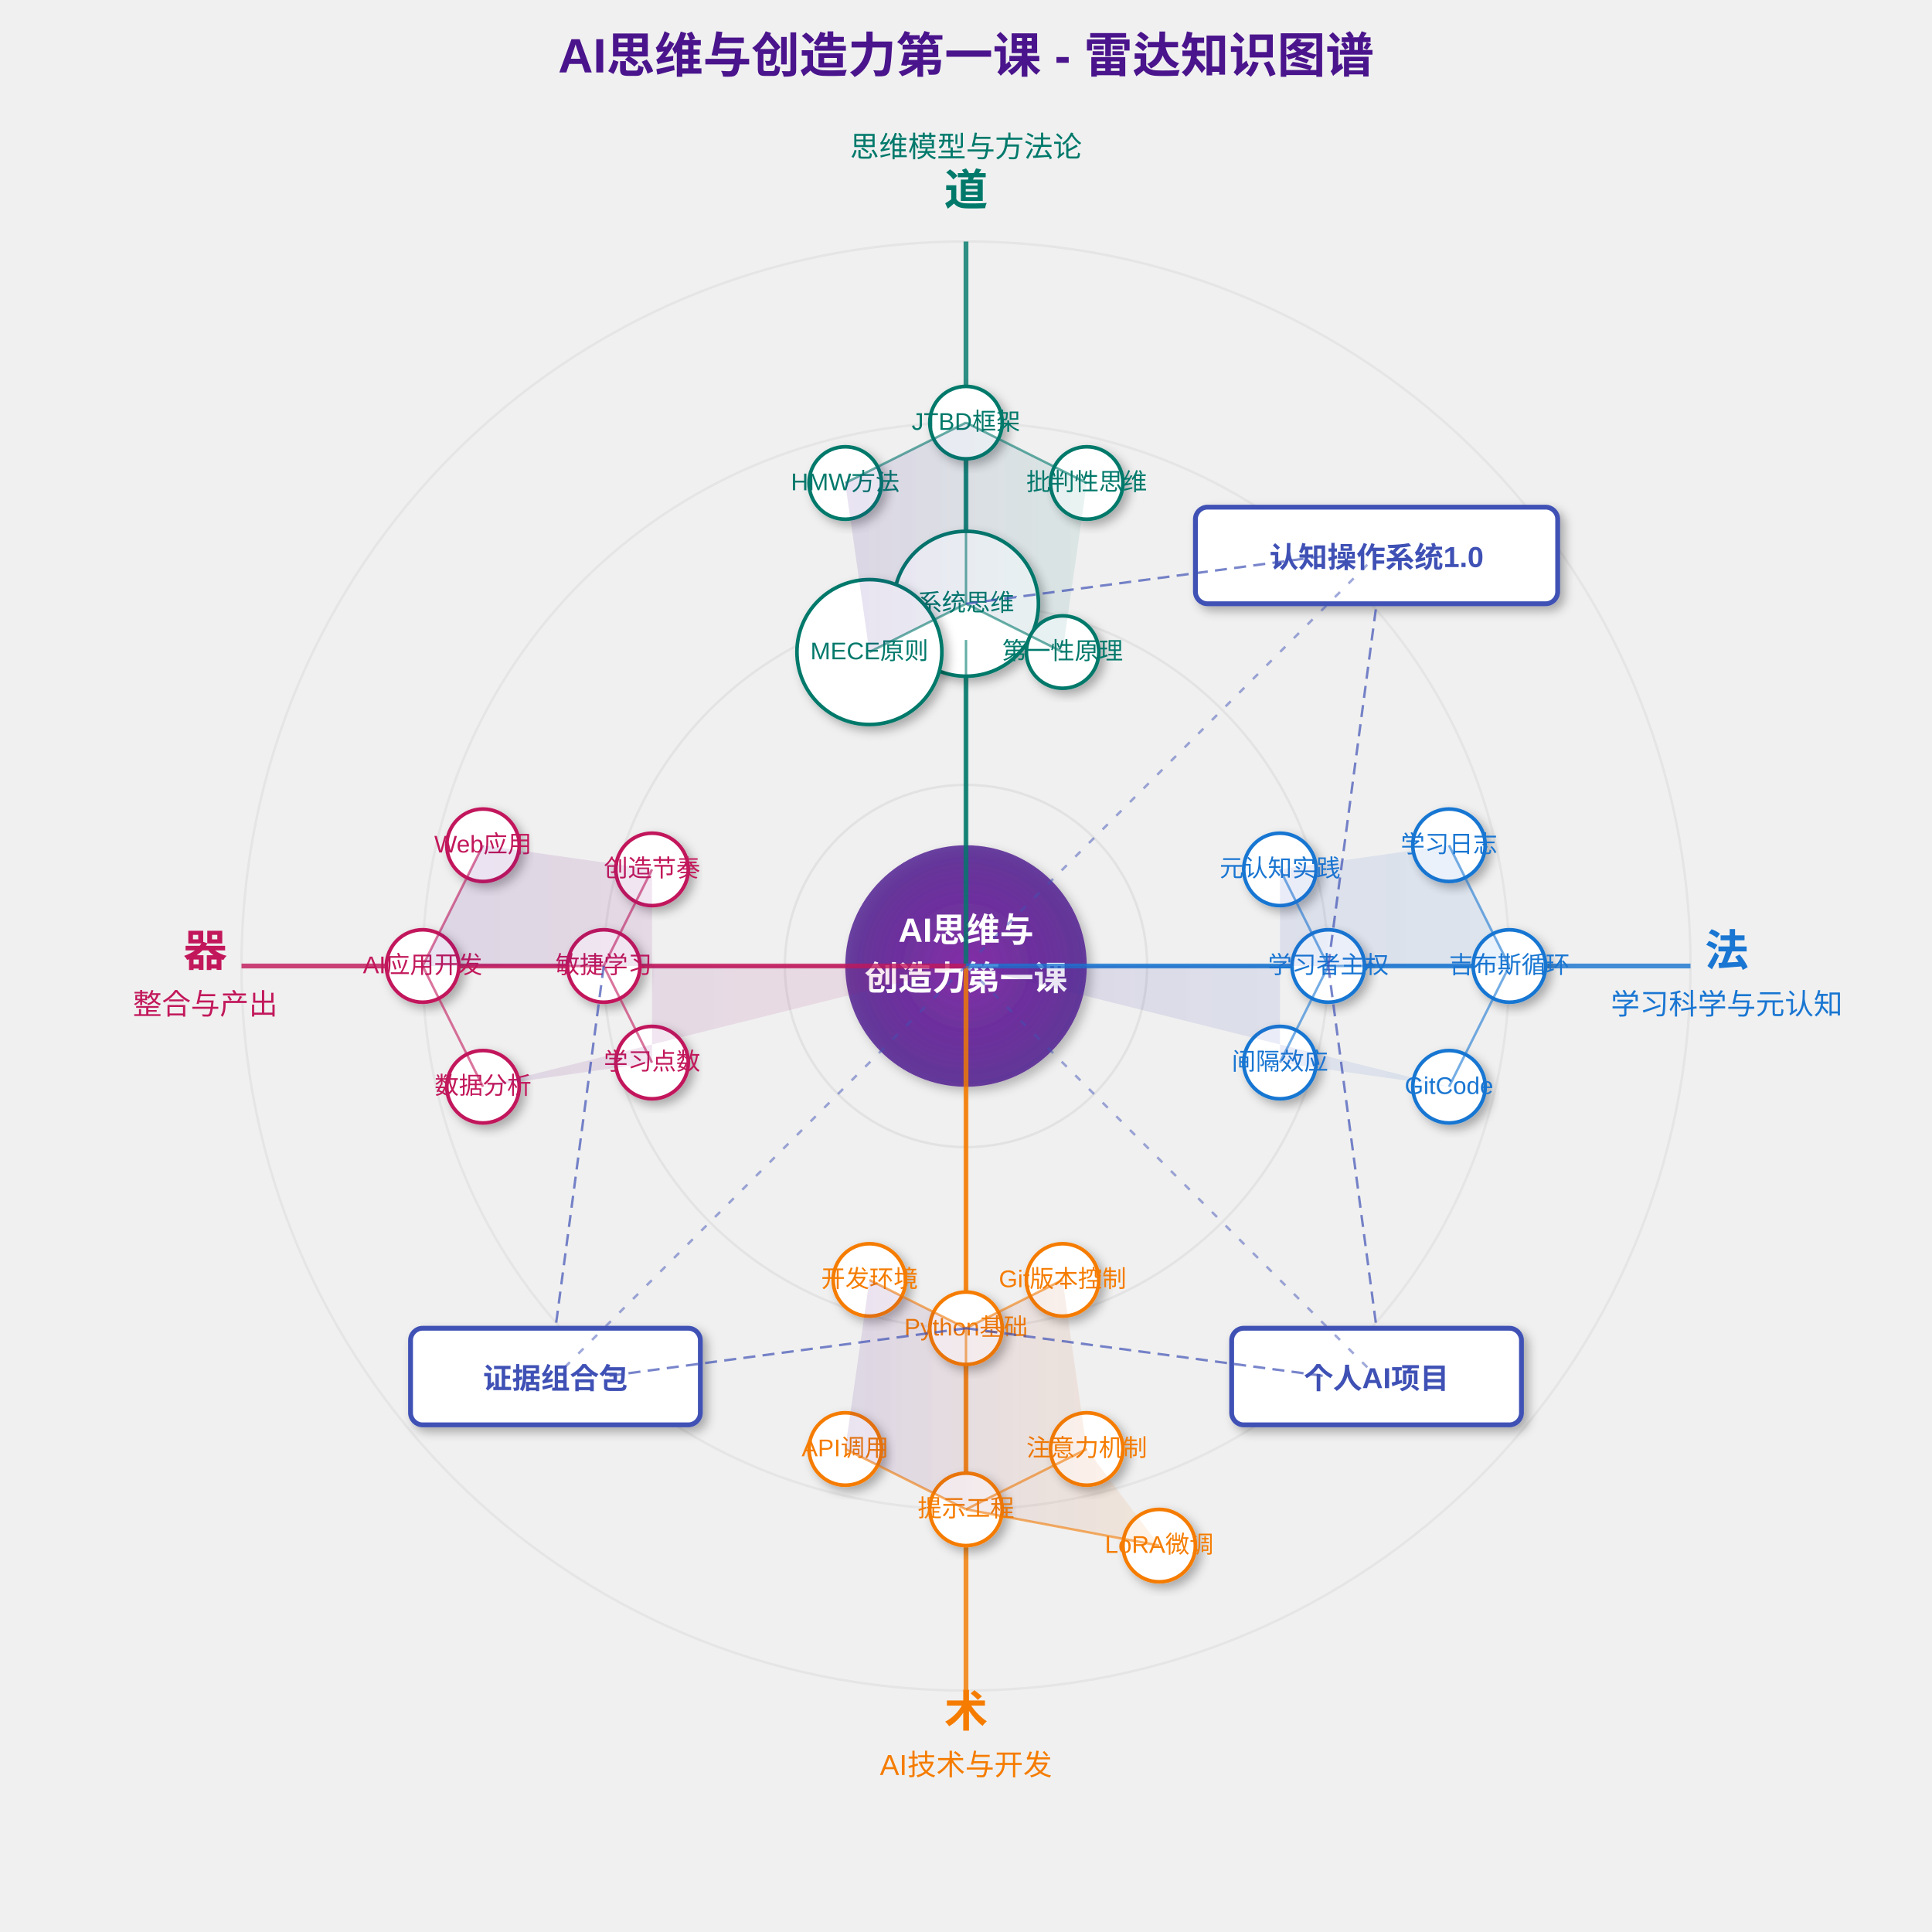
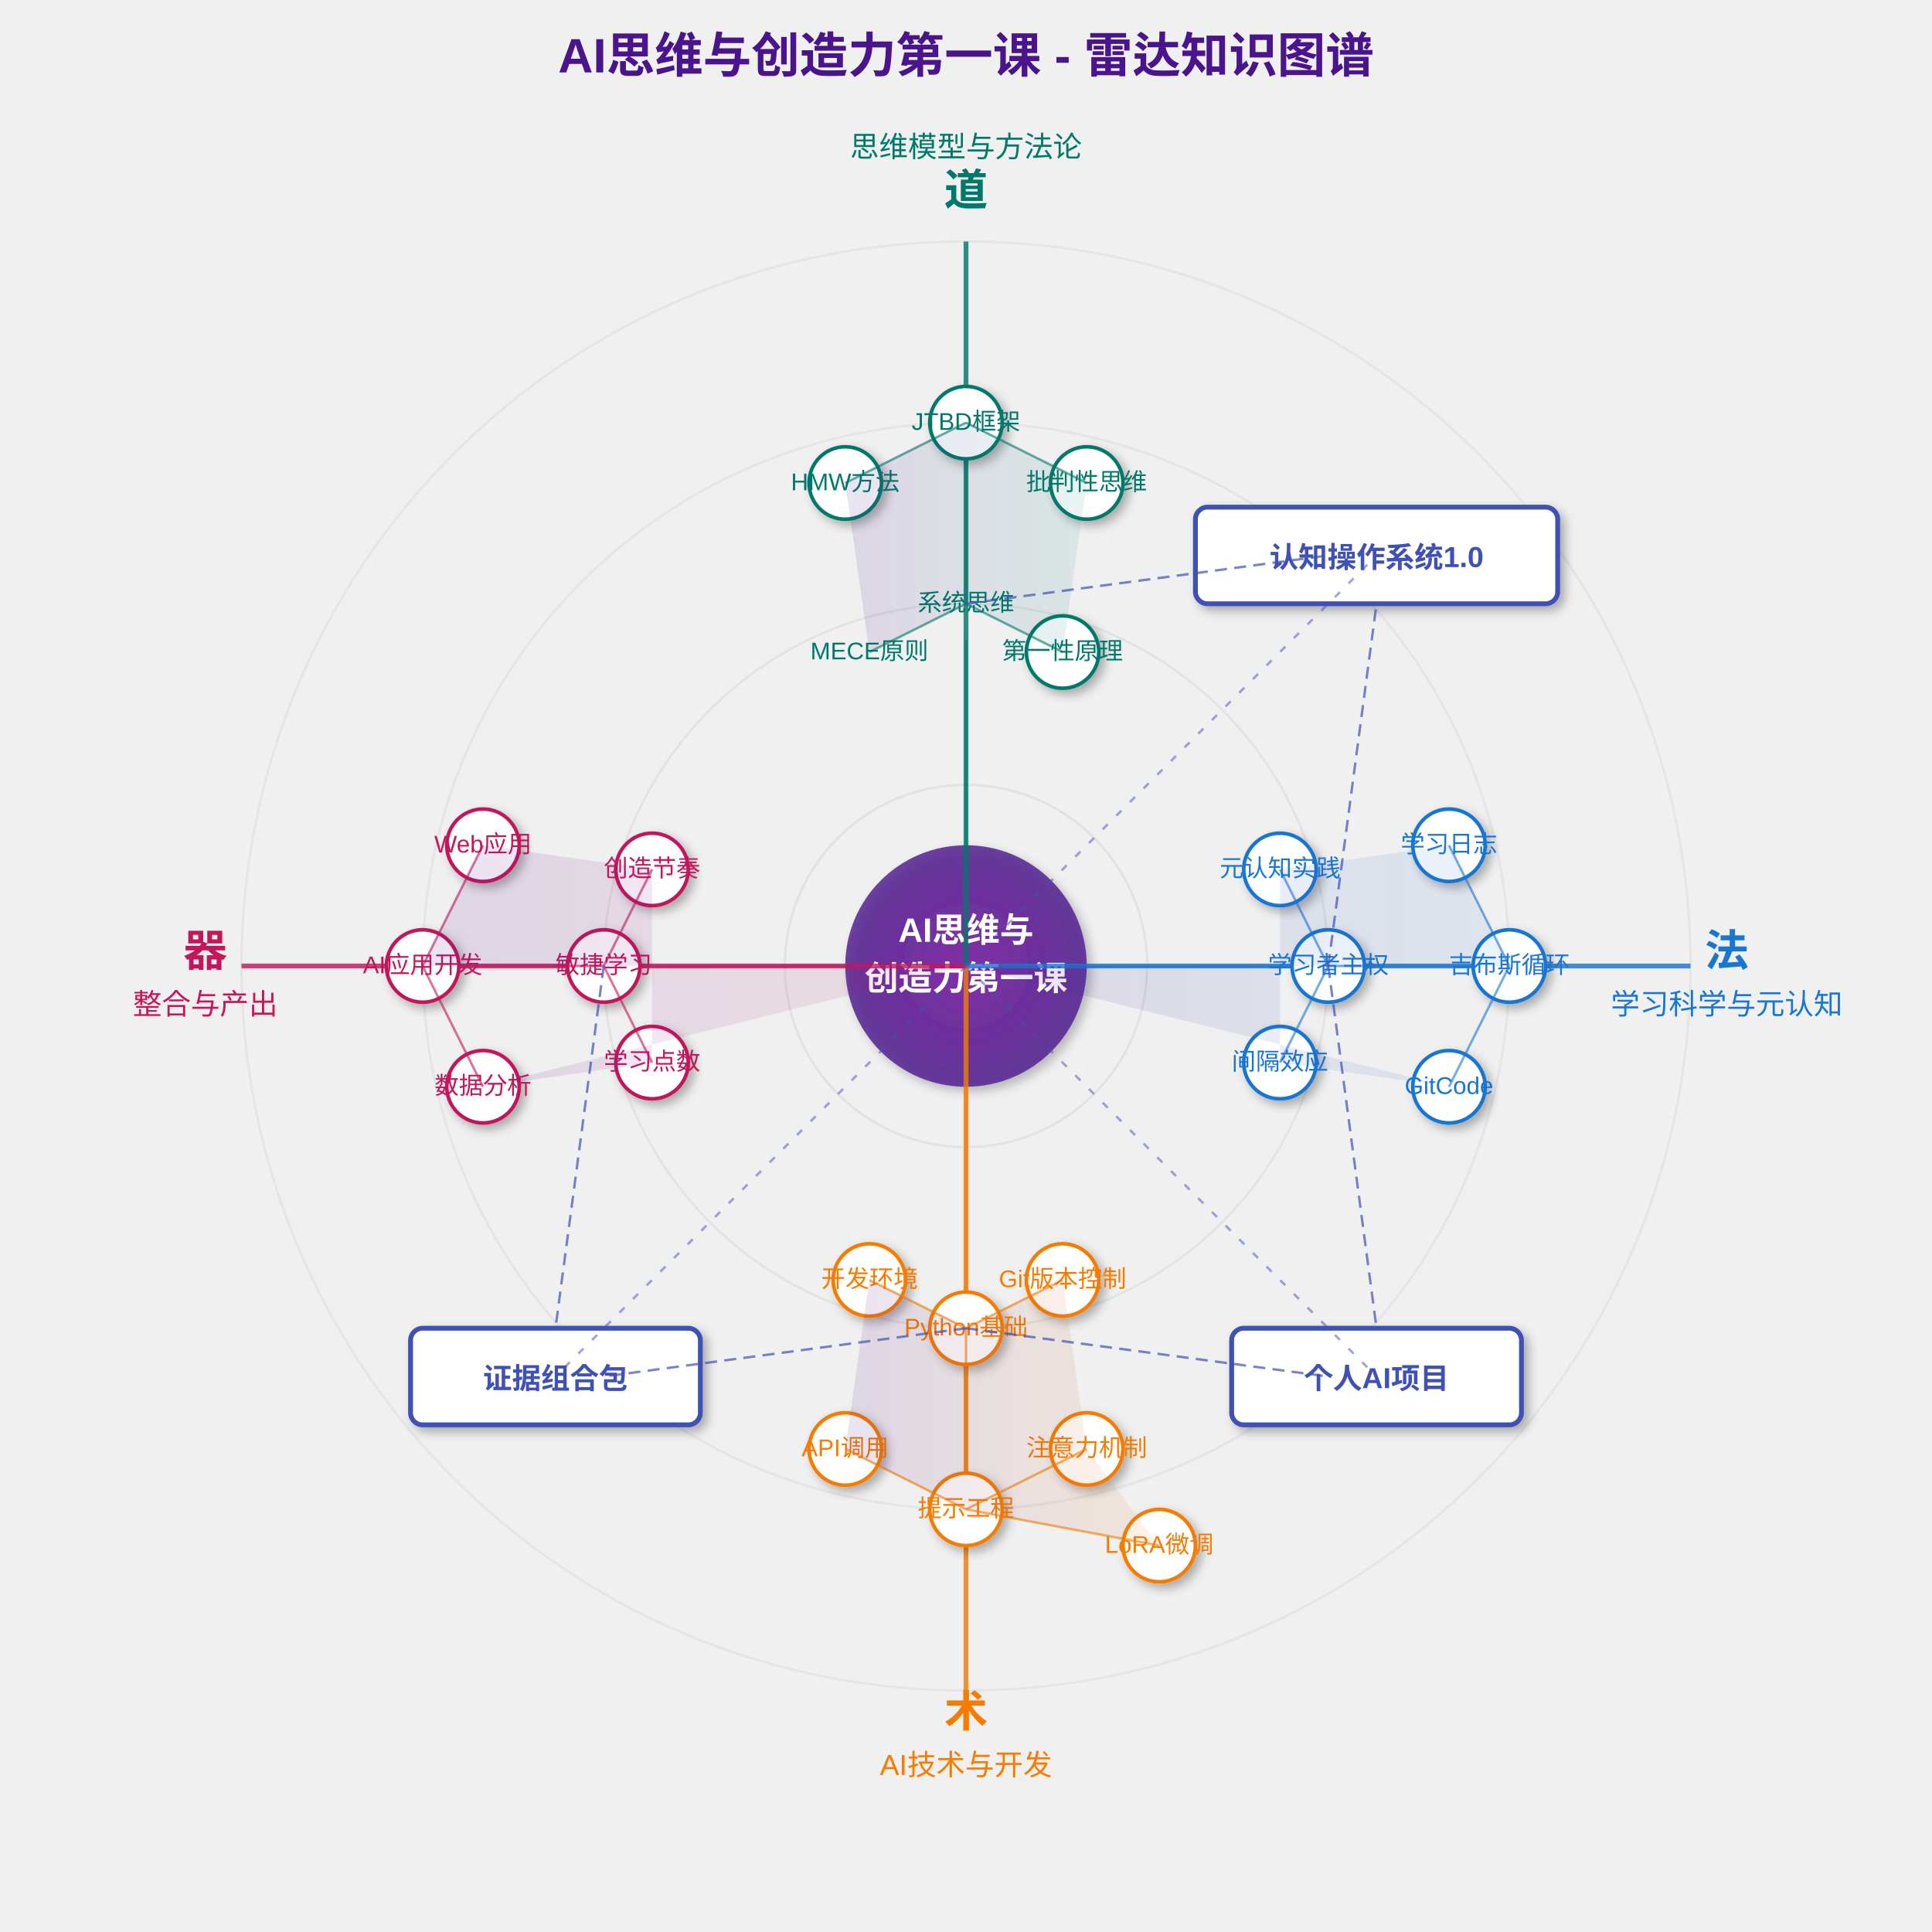
<svg xmlns="http://www.w3.org/2000/svg" width="800" height="800" viewBox="0 0 800 800">
  <defs>
    <radialGradient id="center-glow" cx="0.5" cy="0.5" r="0.5">
      <stop offset="0%" stop-color="#7b1fa2" stop-opacity="0.9" />
      <stop offset="100%" stop-color="#4a148c" stop-opacity="0.8" />
    </radialGradient>
    <linearGradient id="dao-gradient" x1="0%" y1="0%" x2="100%" y2="0%">
      <stop offset="0%" stop-color="#4a148c" stop-opacity="0.8" />
      <stop offset="100%" stop-color="#00796b" stop-opacity="0.6" />
    </linearGradient>
    <linearGradient id="fa-gradient" x1="0%" y1="0%" x2="100%" y2="0%">
      <stop offset="0%" stop-color="#4a148c" stop-opacity="0.8" />
      <stop offset="100%" stop-color="#1976d2" stop-opacity="0.6" />
    </linearGradient>
    <linearGradient id="shu-gradient" x1="0%" y1="0%" x2="100%" y2="0%">
      <stop offset="0%" stop-color="#4a148c" stop-opacity="0.8" />
      <stop offset="100%" stop-color="#f57c00" stop-opacity="0.6" />
    </linearGradient>
    <linearGradient id="qi-gradient" x1="0%" y1="0%" x2="100%" y2="0%">
      <stop offset="0%" stop-color="#4a148c" stop-opacity="0.8" />
      <stop offset="100%" stop-color="#c2185b" stop-opacity="0.6" />
    </linearGradient>
    <filter id="shadow" x="-20%" y="-20%" width="140%" height="140%">
      <feDropShadow dx="2" dy="2" stdDeviation="2" flood-opacity="0.3" />
    </filter>
    <linearGradient id="output-gradient" x1="0%" y1="0%" x2="100%" y2="100%">
      <stop offset="0%" stop-color="#3f51b5" stop-opacity="0.8" />
      <stop offset="100%" stop-color="#5c6bc0" stop-opacity="0.6" />
    </linearGradient>
  </defs>
  <g transform="translate(400, 400)">
    <circle cx="0" cy="0" r="300" fill="none" stroke="#e0e0e0" stroke-width="1" opacity="0.7" />
    <circle cx="0" cy="0" r="225" fill="none" stroke="#e0e0e0" stroke-width="1" opacity="0.7" />
    <circle cx="0" cy="0" r="150" fill="none" stroke="#e0e0e0" stroke-width="1" opacity="0.8" />
    <circle cx="0" cy="0" r="75" fill="none" stroke="#e0e0e0" stroke-width="1" opacity="0.9" />
    <line x1="0" y1="-300" x2="0" y2="300" stroke="#e0e0e0" stroke-width="1.5" opacity="0.9" />
    <line x1="-300" y1="0" x2="300" y2="0" stroke="#e0e0e0" stroke-width="1.5" opacity="0.9" />
    <circle cx="0" cy="0" r="50" fill="url(#center-glow)" filter="url(#shadow)" />
    <text x="0" y="-10" font-family="Arial, 'Hiragino Sans GB', 'Microsoft YaHei', sans-serif" font-size="14" fill="white" text-anchor="middle" font-weight="bold">AI思维与</text>
    <text x="0" y="10" font-family="Arial, 'Hiragino Sans GB', 'Microsoft YaHei', sans-serif" font-size="14" fill="white" text-anchor="middle" font-weight="bold">创造力第一课</text>
    <line x1="0" y1="0" x2="0" y2="-300" stroke="#00796b" stroke-width="2" opacity="0.8" />
    <text x="0" y="-315" font-family="Arial, 'Hiragino Sans GB', 'Microsoft YaHei', sans-serif" font-size="18" fill="#00796b" text-anchor="middle" font-weight="bold">道</text>
    <text x="0" y="-335" font-family="Arial, 'Hiragino Sans GB', 'Microsoft YaHei', sans-serif" font-size="12" fill="#00796b" text-anchor="middle">思维模型与方法论</text>
-     <circle cx="0" cy="-150" r="30" fill="white" stroke="#00796b" stroke-width="1.5" filter="url(#shadow)" />
    <text x="0" y="-147" font-family="Arial, 'Hiragino Sans GB', 'Microsoft YaHei', sans-serif" font-size="10" fill="#00796b" text-anchor="middle">系统思维</text>
-     <circle cx="-40" cy="-130" r="30" fill="white" stroke="#00796b" stroke-width="1.5" filter="url(#shadow)" />
    <text x="-40" y="-127" font-family="Arial, 'Hiragino Sans GB', 'Microsoft YaHei', sans-serif" font-size="10" fill="#00796b" text-anchor="middle">MECE原则</text>
    <circle cx="40" cy="-130" r="15" fill="white" stroke="#00796b" stroke-width="1.5" filter="url(#shadow)" />
    <text x="40" y="-127" font-family="Arial, 'Hiragino Sans GB', 'Microsoft YaHei', sans-serif" font-size="10" fill="#00796b" text-anchor="middle">第一性原理</text>
    <circle cx="0" cy="-225" r="15" fill="white" stroke="#00796b" stroke-width="1.5" filter="url(#shadow)" />
    <text x="0" y="-222" font-family="Arial, 'Hiragino Sans GB', 'Microsoft YaHei', sans-serif" font-size="10" fill="#00796b" text-anchor="middle">JTBD框架</text>
    <circle cx="-50" cy="-200" r="15" fill="white" stroke="#00796b" stroke-width="1.5" filter="url(#shadow)" />
    <text x="-50" y="-197" font-family="Arial, 'Hiragino Sans GB', 'Microsoft YaHei', sans-serif" font-size="10" fill="#00796b" text-anchor="middle">HMW方法</text>
    <circle cx="50" cy="-200" r="15" fill="white" stroke="#00796b" stroke-width="1.5" filter="url(#shadow)" />
    <text x="50" y="-197" font-family="Arial, 'Hiragino Sans GB', 'Microsoft YaHei', sans-serif" font-size="10" fill="#00796b" text-anchor="middle">批判性思维</text>
    <line x1="0" y1="-50" x2="0" y2="-135" stroke="#00796b" stroke-width="1" opacity="0.6" />
    <line x1="0" y1="-150" x2="0" y2="-210" stroke="#00796b" stroke-width="1" opacity="0.6" />
    <line x1="0" y1="-150" x2="-40" y2="-130" stroke="#00796b" stroke-width="1" opacity="0.6" />
    <line x1="0" y1="-150" x2="40" y2="-130" stroke="#00796b" stroke-width="1" opacity="0.6" />
    <line x1="0" y1="-225" x2="-50" y2="-200" stroke="#00796b" stroke-width="1" opacity="0.6" />
    <line x1="0" y1="-225" x2="50" y2="-200" stroke="#00796b" stroke-width="1" opacity="0.6" />
    <path d="M 0 0 L 0 -225 L -50 -200 L -40 -130 L 0 -150 L 40 -130 L 50 -200 L 0 -225 Z" fill="url(#dao-gradient)" fill-opacity="0.15" />
    <line x1="0" y1="0" x2="300" y2="0" stroke="#1976d2" stroke-width="2" opacity="0.8" />
    <text x="315" y="0" font-family="Arial, 'Hiragino Sans GB', 'Microsoft YaHei', sans-serif" font-size="18" fill="#1976d2" text-anchor="middle" font-weight="bold">法</text>
    <text x="315" y="20" font-family="Arial, 'Hiragino Sans GB', 'Microsoft YaHei', sans-serif" font-size="12" fill="#1976d2" text-anchor="middle">学习科学与元认知</text>
    <circle cx="150" cy="0" r="15" fill="white" stroke="#1976d2" stroke-width="1.5" filter="url(#shadow)" />
    <text x="150" y="3" font-family="Arial, 'Hiragino Sans GB', 'Microsoft YaHei', sans-serif" font-size="10" fill="#1976d2" text-anchor="middle">学习者主权</text>
    <circle cx="130" cy="-40" r="15" fill="white" stroke="#1976d2" stroke-width="1.5" filter="url(#shadow)" />
    <text x="130" y="-37" font-family="Arial, 'Hiragino Sans GB', 'Microsoft YaHei', sans-serif" font-size="10" fill="#1976d2" text-anchor="middle">元认知实践</text>
    <circle cx="130" cy="40" r="15" fill="white" stroke="#1976d2" stroke-width="1.5" filter="url(#shadow)" />
    <text x="130" y="43" font-family="Arial, 'Hiragino Sans GB', 'Microsoft YaHei', sans-serif" font-size="10" fill="#1976d2" text-anchor="middle">间隔效应</text>
    <circle cx="225" cy="0" r="15" fill="white" stroke="#1976d2" stroke-width="1.5" filter="url(#shadow)" />
    <text x="225" y="3" font-family="Arial, 'Hiragino Sans GB', 'Microsoft YaHei', sans-serif" font-size="10" fill="#1976d2" text-anchor="middle">吉布斯循环</text>
    <circle cx="200" cy="-50" r="15" fill="white" stroke="#1976d2" stroke-width="1.5" filter="url(#shadow)" />
    <text x="200" y="-47" font-family="Arial, 'Hiragino Sans GB', 'Microsoft YaHei', sans-serif" font-size="10" fill="#1976d2" text-anchor="middle">学习日志</text>
    <circle cx="200" cy="50" r="15" fill="white" stroke="#1976d2" stroke-width="1.5" filter="url(#shadow)" />
    <text x="200" y="53" font-family="Arial, 'Hiragino Sans GB', 'Microsoft YaHei', sans-serif" font-size="10" fill="#1976d2" text-anchor="middle">GitCode</text>
    <line x1="50" y1="0" x2="135" y2="0" stroke="#1976d2" stroke-width="1" opacity="0.6" />
    <line x1="150" y1="0" x2="210" y2="0" stroke="#1976d2" stroke-width="1" opacity="0.6" />
    <line x1="150" y1="0" x2="130" y2="-40" stroke="#1976d2" stroke-width="1" opacity="0.6" />
    <line x1="150" y1="0" x2="130" y2="40" stroke="#1976d2" stroke-width="1" opacity="0.6" />
    <line x1="225" y1="0" x2="200" y2="-50" stroke="#1976d2" stroke-width="1" opacity="0.6" />
    <line x1="225" y1="0" x2="200" y2="50" stroke="#1976d2" stroke-width="1" opacity="0.6" />
    <path d="M 0 0 L 150 0 L 225 0 L 200 -50 L 130 -40 L 130 40 L 200 50 Z" fill="url(#fa-gradient)" fill-opacity="0.15" />
    <line x1="0" y1="0" x2="0" y2="300" stroke="#f57c00" stroke-width="2" opacity="0.8" />
    <text x="0" y="315" font-family="Arial, 'Hiragino Sans GB', 'Microsoft YaHei', sans-serif" font-size="18" fill="#f57c00" text-anchor="middle" font-weight="bold">术</text>
    <text x="0" y="335" font-family="Arial, 'Hiragino Sans GB', 'Microsoft YaHei', sans-serif" font-size="12" fill="#f57c00" text-anchor="middle">AI技术与开发</text>
    <circle cx="0" cy="150" r="15" fill="white" stroke="#f57c00" stroke-width="1.5" filter="url(#shadow)" />
    <text x="0" y="153" font-family="Arial, 'Hiragino Sans GB', 'Microsoft YaHei', sans-serif" font-size="10" fill="#f57c00" text-anchor="middle">Python基础</text>
    <circle cx="-40" cy="130" r="15" fill="white" stroke="#f57c00" stroke-width="1.5" filter="url(#shadow)" />
    <text x="-40" y="133" font-family="Arial, 'Hiragino Sans GB', 'Microsoft YaHei', sans-serif" font-size="10" fill="#f57c00" text-anchor="middle">开发环境</text>
    <circle cx="40" cy="130" r="15" fill="white" stroke="#f57c00" stroke-width="1.5" filter="url(#shadow)" />
    <text x="40" y="133" font-family="Arial, 'Hiragino Sans GB', 'Microsoft YaHei', sans-serif" font-size="10" fill="#f57c00" text-anchor="middle">Git版本控制</text>
    <circle cx="0" cy="225" r="15" fill="white" stroke="#f57c00" stroke-width="1.5" filter="url(#shadow)" />
    <text x="0" y="228" font-family="Arial, 'Hiragino Sans GB', 'Microsoft YaHei', sans-serif" font-size="10" fill="#f57c00" text-anchor="middle">提示工程</text>
    <circle cx="-50" cy="200" r="15" fill="white" stroke="#f57c00" stroke-width="1.5" filter="url(#shadow)" />
    <text x="-50" y="203" font-family="Arial, 'Hiragino Sans GB', 'Microsoft YaHei', sans-serif" font-size="10" fill="#f57c00" text-anchor="middle">API调用</text>
    <circle cx="50" cy="200" r="15" fill="white" stroke="#f57c00" stroke-width="1.5" filter="url(#shadow)" />
    <text x="50" y="203" font-family="Arial, 'Hiragino Sans GB', 'Microsoft YaHei', sans-serif" font-size="10" fill="#f57c00" text-anchor="middle">注意力机制</text>
    <circle cx="80" cy="240" r="15" fill="white" stroke="#f57c00" stroke-width="1.5" filter="url(#shadow)" />
    <text x="80" y="243" font-family="Arial, 'Hiragino Sans GB', 'Microsoft YaHei', sans-serif" font-size="10" fill="#f57c00" text-anchor="middle">LoRA微调</text>
    <line x1="0" y1="50" x2="0" y2="135" stroke="#f57c00" stroke-width="1" opacity="0.6" />
    <line x1="0" y1="150" x2="0" y2="210" stroke="#f57c00" stroke-width="1" opacity="0.6" />
    <line x1="0" y1="150" x2="-40" y2="130" stroke="#f57c00" stroke-width="1" opacity="0.6" />
    <line x1="0" y1="150" x2="40" y2="130" stroke="#f57c00" stroke-width="1" opacity="0.6" />
    <line x1="0" y1="225" x2="-50" y2="200" stroke="#f57c00" stroke-width="1" opacity="0.6" />
    <line x1="0" y1="225" x2="50" y2="200" stroke="#f57c00" stroke-width="1" opacity="0.6" />
    <line x1="0" y1="225" x2="80" y2="240" stroke="#f57c00" stroke-width="1" opacity="0.6" />
    <path d="M 0 0 L 0 150 L -40 130 L -50 200 L 0 225 L 80 240 L 50 200 L 40 130 L 0 150 Z" fill="url(#shu-gradient)" fill-opacity="0.15" />
    <line x1="0" y1="0" x2="-300" y2="0" stroke="#c2185b" stroke-width="2" opacity="0.8" />
    <text x="-315" y="0" font-family="Arial, 'Hiragino Sans GB', 'Microsoft YaHei', sans-serif" font-size="18" fill="#c2185b" text-anchor="middle" font-weight="bold">器</text>
    <text x="-315" y="20" font-family="Arial, 'Hiragino Sans GB', 'Microsoft YaHei', sans-serif" font-size="12" fill="#c2185b" text-anchor="middle">整合与产出</text>
    <circle cx="-150" cy="0" r="15" fill="white" stroke="#c2185b" stroke-width="1.5" filter="url(#shadow)" />
    <text x="-150" y="3" font-family="Arial, 'Hiragino Sans GB', 'Microsoft YaHei', sans-serif" font-size="10" fill="#c2185b" text-anchor="middle">敏捷学习</text>
    <circle cx="-130" cy="-40" r="15" fill="white" stroke="#c2185b" stroke-width="1.5" filter="url(#shadow)" />
    <text x="-130" y="-37" font-family="Arial, 'Hiragino Sans GB', 'Microsoft YaHei', sans-serif" font-size="10" fill="#c2185b" text-anchor="middle">创造节奏</text>
    <circle cx="-130" cy="40" r="15" fill="white" stroke="#c2185b" stroke-width="1.5" filter="url(#shadow)" />
    <text x="-130" y="43" font-family="Arial, 'Hiragino Sans GB', 'Microsoft YaHei', sans-serif" font-size="10" fill="#c2185b" text-anchor="middle">学习点数</text>
    <circle cx="-225" cy="0" r="15" fill="white" stroke="#c2185b" stroke-width="1.5" filter="url(#shadow)" />
    <text x="-225" y="3" font-family="Arial, 'Hiragino Sans GB', 'Microsoft YaHei', sans-serif" font-size="10" fill="#c2185b" text-anchor="middle">AI应用开发</text>
    <circle cx="-200" cy="-50" r="15" fill="white" stroke="#c2185b" stroke-width="1.5" filter="url(#shadow)" />
    <text x="-200" y="-47" font-family="Arial, 'Hiragino Sans GB', 'Microsoft YaHei', sans-serif" font-size="10" fill="#c2185b" text-anchor="middle">Web应用</text>
    <circle cx="-200" cy="50" r="15" fill="white" stroke="#c2185b" stroke-width="1.5" filter="url(#shadow)" />
    <text x="-200" y="53" font-family="Arial, 'Hiragino Sans GB', 'Microsoft YaHei', sans-serif" font-size="10" fill="#c2185b" text-anchor="middle">数据分析</text>
    <line x1="-50" y1="0" x2="-135" y2="0" stroke="#c2185b" stroke-width="1" opacity="0.6" />
    <line x1="-150" y1="0" x2="-210" y2="0" stroke="#c2185b" stroke-width="1" opacity="0.6" />
    <line x1="-150" y1="0" x2="-130" y2="-40" stroke="#c2185b" stroke-width="1" opacity="0.6" />
    <line x1="-150" y1="0" x2="-130" y2="40" stroke="#c2185b" stroke-width="1" opacity="0.6" />
    <line x1="-225" y1="0" x2="-200" y2="-50" stroke="#c2185b" stroke-width="1" opacity="0.6" />
    <line x1="-225" y1="0" x2="-200" y2="50" stroke="#c2185b" stroke-width="1" opacity="0.6" />
    <path d="M 0 0 L -150 0 L -225 0 L -200 -50 L -130 -40 L -130 40 L -200 50 Z" fill="url(#qi-gradient)" fill-opacity="0.15" />
    <g transform="translate(170, 170)">
      <rect x="-60" y="-20" width="120" height="40" rx="5" ry="5" fill="white" stroke="#3f51b5" stroke-width="2" filter="url(#shadow)" />
      <text x="0" y="5" font-family="Arial, 'Hiragino Sans GB', 'Microsoft YaHei', sans-serif" font-size="12" fill="#3f51b5" text-anchor="middle" font-weight="bold">个人AI项目</text>
    </g>
    <g transform="translate(-170, 170)">
      <rect x="-60" y="-20" width="120" height="40" rx="5" ry="5" fill="white" stroke="#3f51b5" stroke-width="2" filter="url(#shadow)" />
      <text x="0" y="5" font-family="Arial, 'Hiragino Sans GB', 'Microsoft YaHei', sans-serif" font-size="12" fill="#3f51b5" text-anchor="middle" font-weight="bold">证据组合包</text>
    </g>
    <g transform="translate(170, -170)">
      <rect x="-75" y="-20" width="150" height="40" rx="5" ry="5" fill="white" stroke="#3f51b5" stroke-width="2" filter="url(#shadow)" />
      <text x="0" y="5" font-family="Arial, 'Hiragino Sans GB', 'Microsoft YaHei', sans-serif" font-size="12" fill="#3f51b5" text-anchor="middle" font-weight="bold">认知操作系统1.0</text>
    </g>
    <line x1="150" y1="0" x2="170" y2="150" stroke="#3f51b5" stroke-width="1" stroke-dasharray="5,3" opacity="0.7" />
    <line x1="0" y1="150" x2="150" y2="170" stroke="#3f51b5" stroke-width="1" stroke-dasharray="5,3" opacity="0.7" />
    <line x1="-150" y1="0" x2="-170" y2="150" stroke="#3f51b5" stroke-width="1" stroke-dasharray="5,3" opacity="0.7" />
    <line x1="0" y1="150" x2="-150" y2="170" stroke="#3f51b5" stroke-width="1" stroke-dasharray="5,3" opacity="0.7" />
    <line x1="150" y1="0" x2="170" y2="-150" stroke="#3f51b5" stroke-width="1" stroke-dasharray="5,3" opacity="0.7" />
    <line x1="0" y1="-150" x2="150" y2="-170" stroke="#3f51b5" stroke-width="1" stroke-dasharray="5,3" opacity="0.7" />
    <line x1="0" y1="0" x2="170" y2="170" stroke="#3f51b5" stroke-width="1" stroke-dasharray="3,5" opacity="0.5" />
    <line x1="0" y1="0" x2="-170" y2="170" stroke="#3f51b5" stroke-width="1" stroke-dasharray="3,5" opacity="0.5" />
    <line x1="0" y1="0" x2="170" y2="-170" stroke="#3f51b5" stroke-width="1" stroke-dasharray="3,5" opacity="0.5" />
  </g>
  <text x="400" y="30" font-family="Arial, 'Hiragino Sans GB', 'Microsoft YaHei', sans-serif" font-size="20" fill="#4a148c" text-anchor="middle" font-weight="bold">AI思维与创造力第一课 - 雷达知识图谱</text>
</svg>
